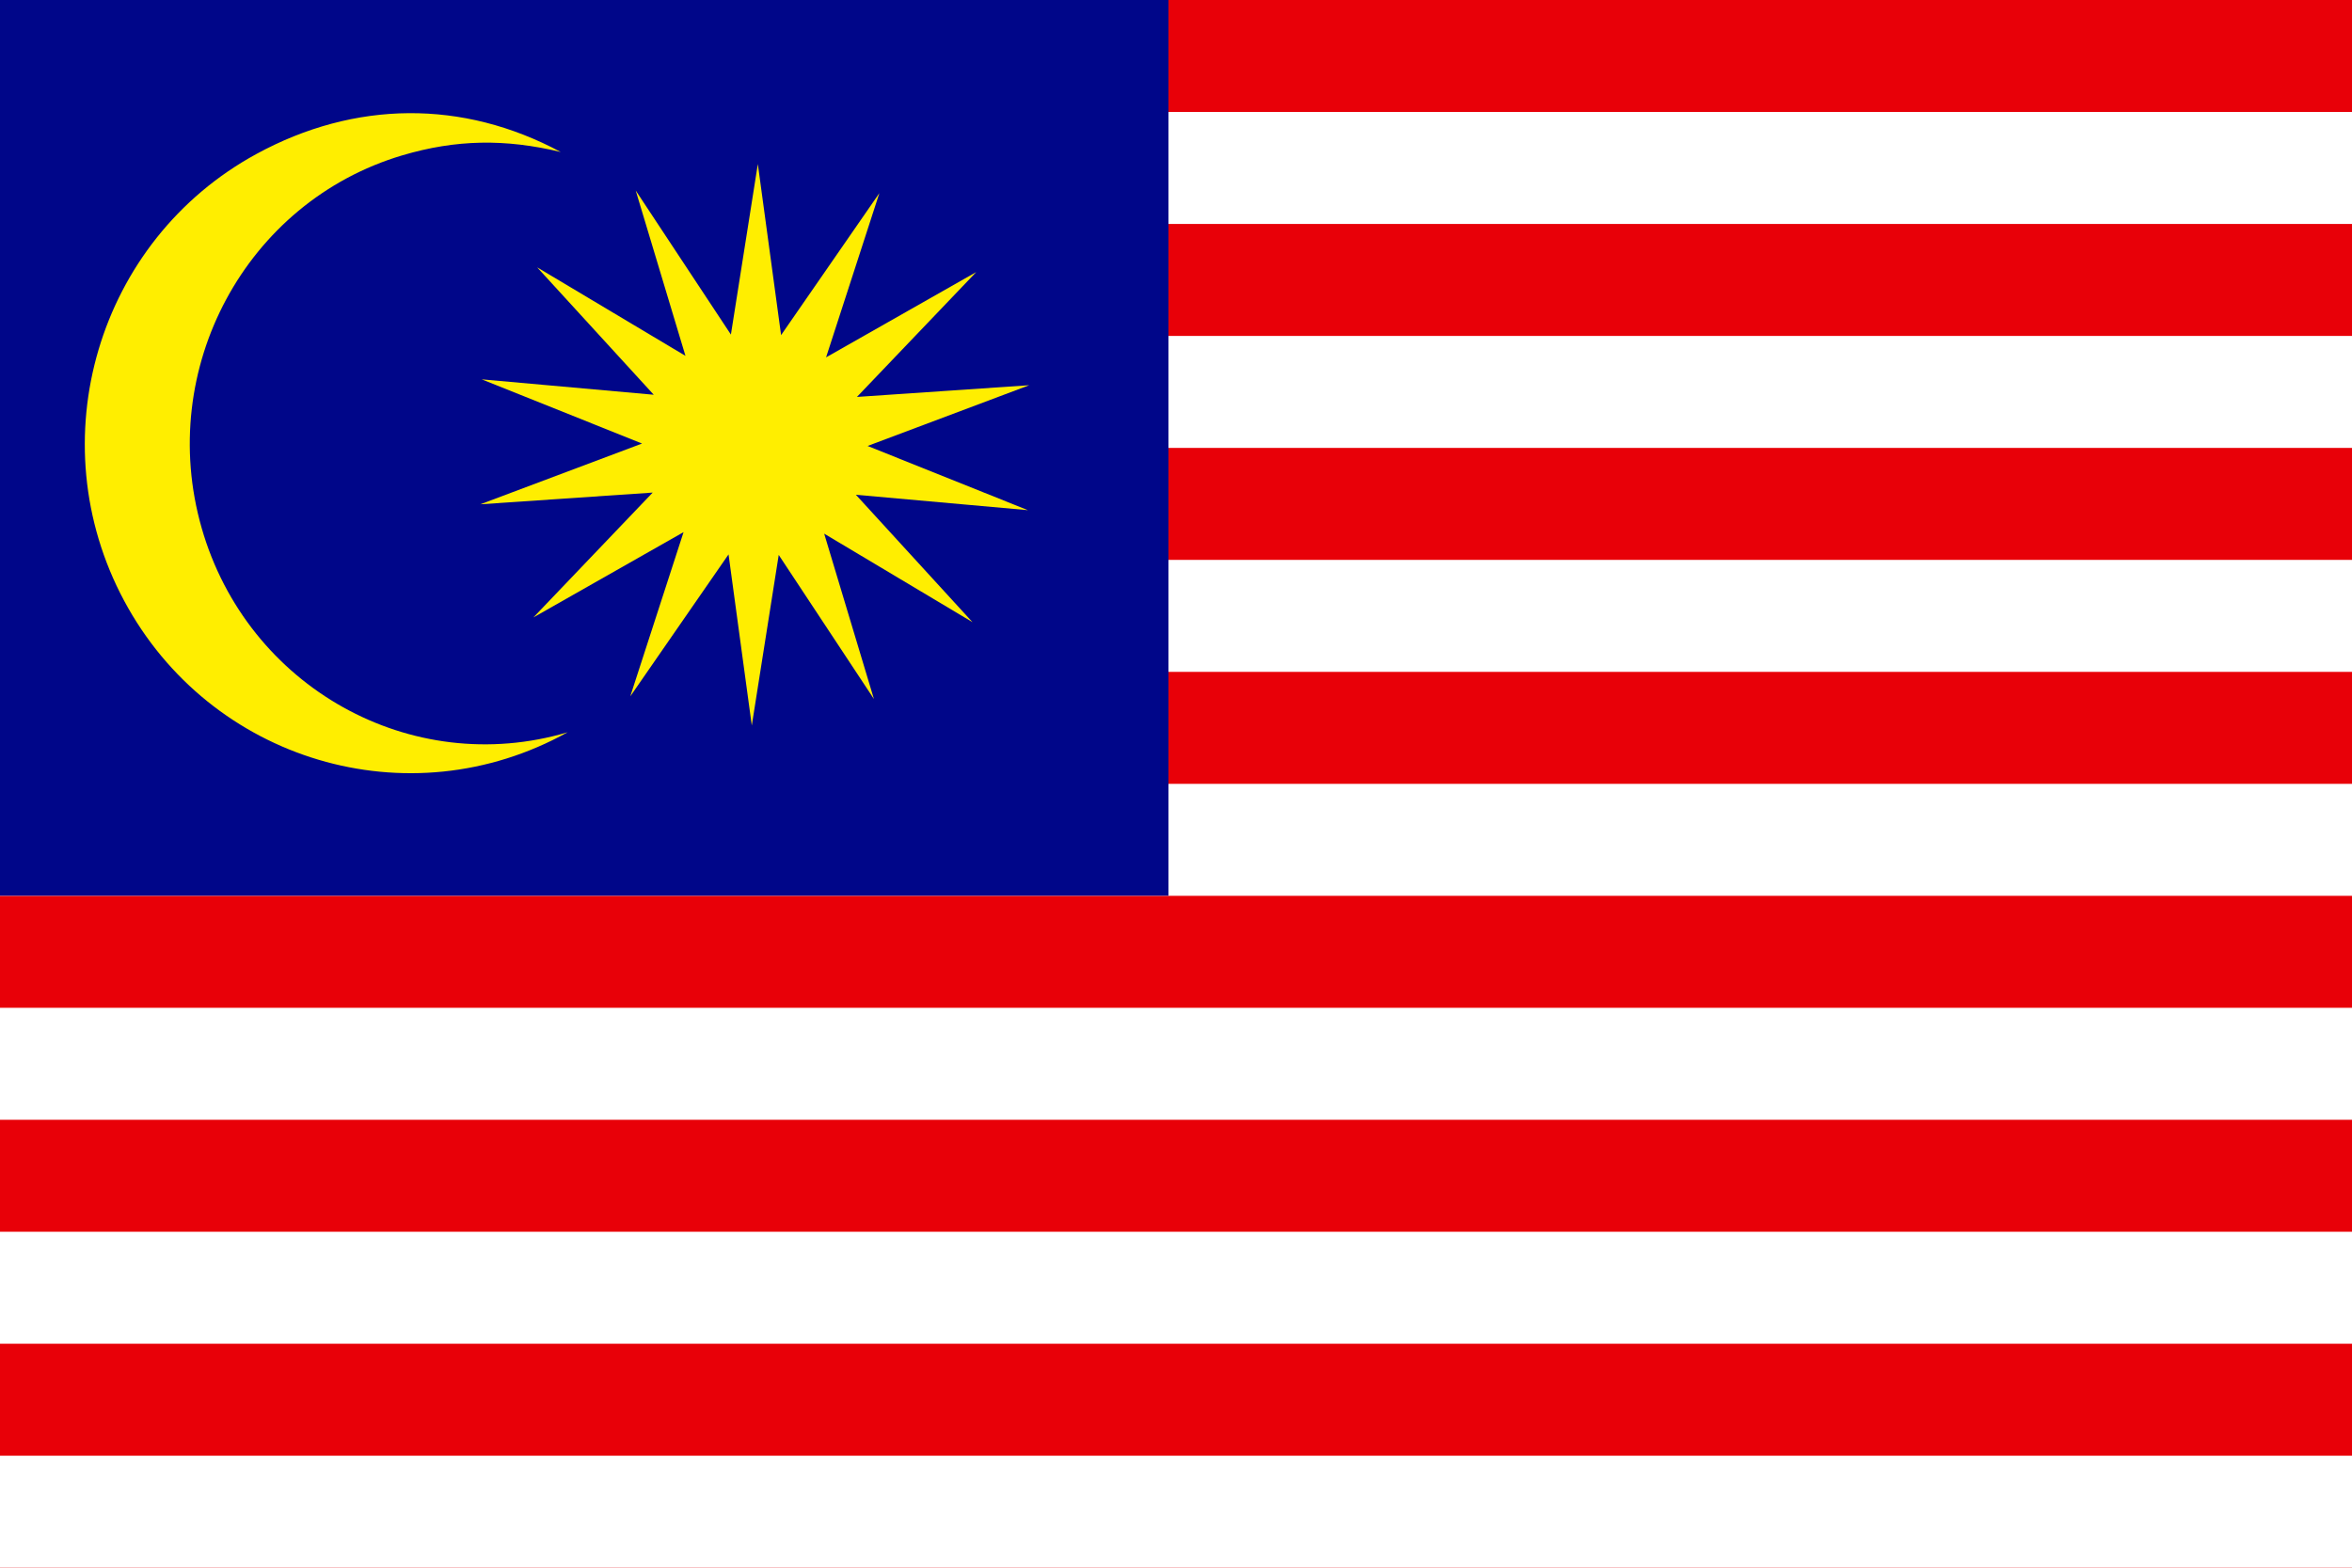
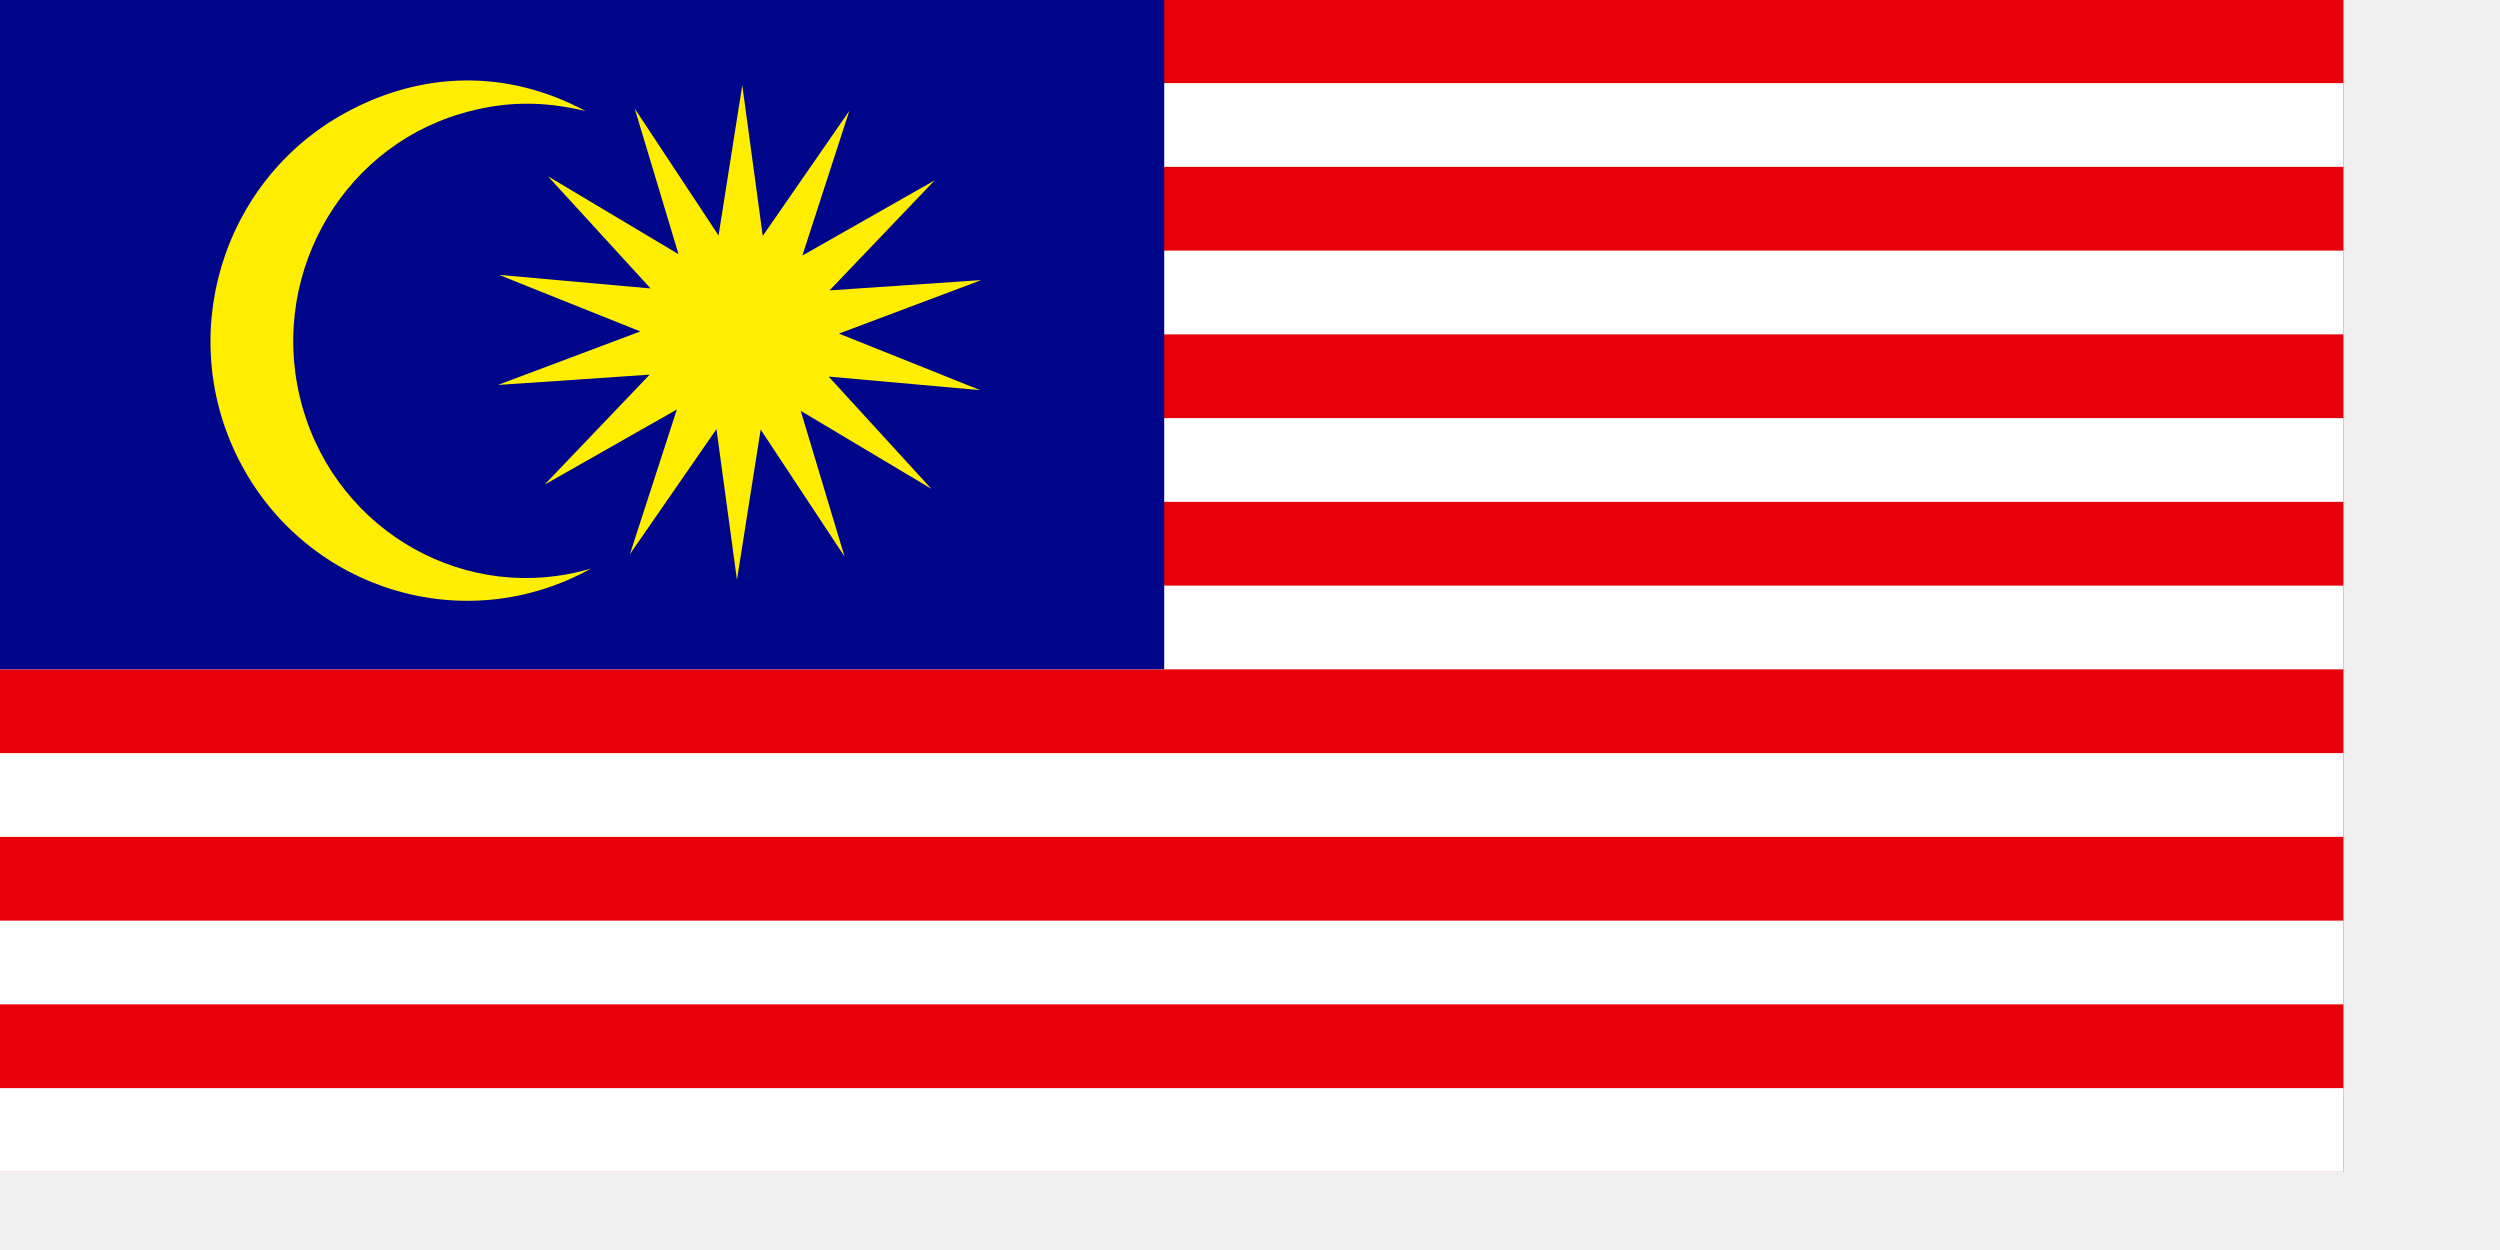
- <svg xmlns="http://www.w3.org/2000/svg" version="1" x="0" y="0" width="1062.99" height="708.661" id="svg378">
+ <svg xmlns="http://www.w3.org/2000/svg" version="1" x="0" y="0" width="280mm" height="140mm" id="svg378">
  <defs id="defs380" />
-   <rect width="1062.99" height="708.661" x="0" y="0" style="font-size:12;fill:#e80008;fill-rule:evenodd;stroke-width:1pt;" id="rect149" />
-   <rect width="1062.99" height="50.619" x="0" y="50.619" style="font-size:12;fill:#ffffff;fill-rule:evenodd;stroke-width:1pt;" id="rect299" />
-   <rect width="1062.99" height="50.619" x="0" y="151.856" style="font-size:12;fill:#ffffff;fill-rule:evenodd;stroke-width:1pt;" id="rect300" />
-   <rect width="1062.99" height="50.619" x="0" y="253.093" style="font-size:12;fill:#ffffff;fill-rule:evenodd;stroke-width:1pt;" id="rect301" />
-   <rect width="1062.99" height="50.619" x="0" y="354.331" style="font-size:12;fill:#ffffff;fill-rule:evenodd;stroke-width:1pt;" id="rect302" />
-   <rect width="1062.99" height="50.619" x="0" y="455.568" style="font-size:12;fill:#ffffff;fill-rule:evenodd;stroke-width:1pt;" id="rect303" />
-   <rect width="1062.99" height="50.619" x="0" y="556.806" style="font-size:12;fill:#ffffff;fill-rule:evenodd;stroke-width:1pt;" id="rect304" />
-   <rect width="1062.99" height="50.619" x="0" y="658.042" transform="translate(0,-2.39696e-05)" style="font-size:12;fill:#ffffff;fill-rule:evenodd;stroke-width:1pt;" id="rect305" />
-   <rect width="528.084" height="405.794" x="0" y="-0.909" style="font-size:12;fill:#000689;fill-rule:evenodd;stroke-width:1pt;" id="rect298" />
-   <polygon points="337.045,329.314 326.535,251.974 282.119,316.155 306.206,241.914 238.342,280.467 292.255,224.029 214.384,229.319 287.446,201.862 214.992,172.841 292.731,179.804 240.044,122.22 307.063,162.223 284.578,87.482 327.604,152.602 339.775,75.507 350.285,152.846 394.701,88.666 370.614,162.907 438.478,124.354 384.565,180.792 462.436,175.502 389.374,202.958 461.828,231.98 384.089,225.017 436.777,282.6 369.757,242.597 392.242,317.339 349.216,252.218 337.045,329.314 " transform="translate(2.72911,-1.36462)" style="font-size:12;fill:#ffee00;fill-rule:evenodd;stroke-width:1pt;" id="polygon291" />
-   <path d="M 256.536 331.013 C 184.713 370.979 94.924 343.973 56.116 271.585 C 17.307 199.195 44.102 108.7 115.925 69.586 C 160.334 45.401 209.11 44.92 253.429 68.709 C 228.422 62.69 206.092 63.014 181.827 70.222 C 111.145 91.22 70.515 166.678 91.134 238.657 C 111.754 310.635 185.854 352.01 256.536 331.013 z " style="font-size:12;fill:#ffee00;fill-rule:evenodd;stroke-width:1pt;" id="path297" />
+   <g id="g562" transform="matrix(0.933221,0,0,0.700385,0,-0.272385)">
+     <rect width="1062.99" height="708.661" x="0" y="0" style="font-size:12;fill:#e80008;fill-rule:evenodd;stroke-width:1pt;" id="rect149" />
+     <rect width="1062.99" height="50.619" x="0" y="50.619" style="font-size:12;fill:#ffffff;fill-rule:evenodd;stroke-width:1pt;" id="rect299" />
+     <rect width="1062.99" height="50.619" x="0" y="151.856" style="font-size:12;fill:#ffffff;fill-rule:evenodd;stroke-width:1pt;" id="rect300" />
+     <rect width="1062.99" height="50.619" x="0" y="253.093" style="font-size:12;fill:#ffffff;fill-rule:evenodd;stroke-width:1pt;" id="rect301" />
+     <rect width="1062.99" height="50.619" x="0" y="354.331" style="font-size:12;fill:#ffffff;fill-rule:evenodd;stroke-width:1pt;" id="rect302" />
+     <rect width="1062.99" height="50.619" x="0" y="455.568" style="font-size:12;fill:#ffffff;fill-rule:evenodd;stroke-width:1pt;" id="rect303" />
+     <rect width="1062.99" height="50.619" x="0" y="556.806" style="font-size:12;fill:#ffffff;fill-rule:evenodd;stroke-width:1pt;" id="rect304" />
+     <rect width="1062.99" height="50.619" x="0" y="658.042" transform="translate(0,-2.39696e-05)" style="font-size:12;fill:#ffffff;fill-rule:evenodd;stroke-width:1pt;" id="rect305" />
+     <rect width="528.084" height="405.794" x="0" y="-0.909" style="font-size:12;fill:#000689;fill-rule:evenodd;stroke-width:1pt;" id="rect298" />
+   </g>
+   <path d="M 256.536 331.013 C 184.713 370.979 94.924 343.973 56.116 271.585 C 17.307 199.195 44.102 108.7 115.925 69.586 C 160.334 45.401 209.11 44.92 253.429 68.709 C 228.422 62.69 206.092 63.014 181.827 70.222 C 111.145 91.22 70.515 166.678 91.134 238.657 C 111.754 310.635 185.854 352.01 256.536 331.013 z " style="font-size:12;fill:#ffee00;fill-rule:evenodd;stroke-width:1pt;" id="path297" transform="matrix(0.738255,0,0,0.738255,60.80084,-3.708168)" />
+   <polygon points="337.045,329.314 326.535,251.974 282.119,316.155 306.206,241.914 238.342,280.467 292.255,224.029 214.384,229.319 287.446,201.862 214.992,172.841 292.731,179.804 240.044,122.22 307.063,162.223 284.578,87.482 327.604,152.602 339.775,75.507 350.285,152.846 394.701,88.666 370.614,162.907 438.478,124.354 384.565,180.792 462.436,175.502 389.374,202.958 461.828,231.98 384.089,225.017 436.777,282.6 369.757,242.597 392.242,317.339 349.216,252.218 337.045,329.314 " transform="matrix(0.824972,0,0,0.824972,33.90615,-26.22598)" style="font-size:12;fill:#ffee00;fill-rule:evenodd;stroke-width:1pt;" id="polygon291" />
</svg>
